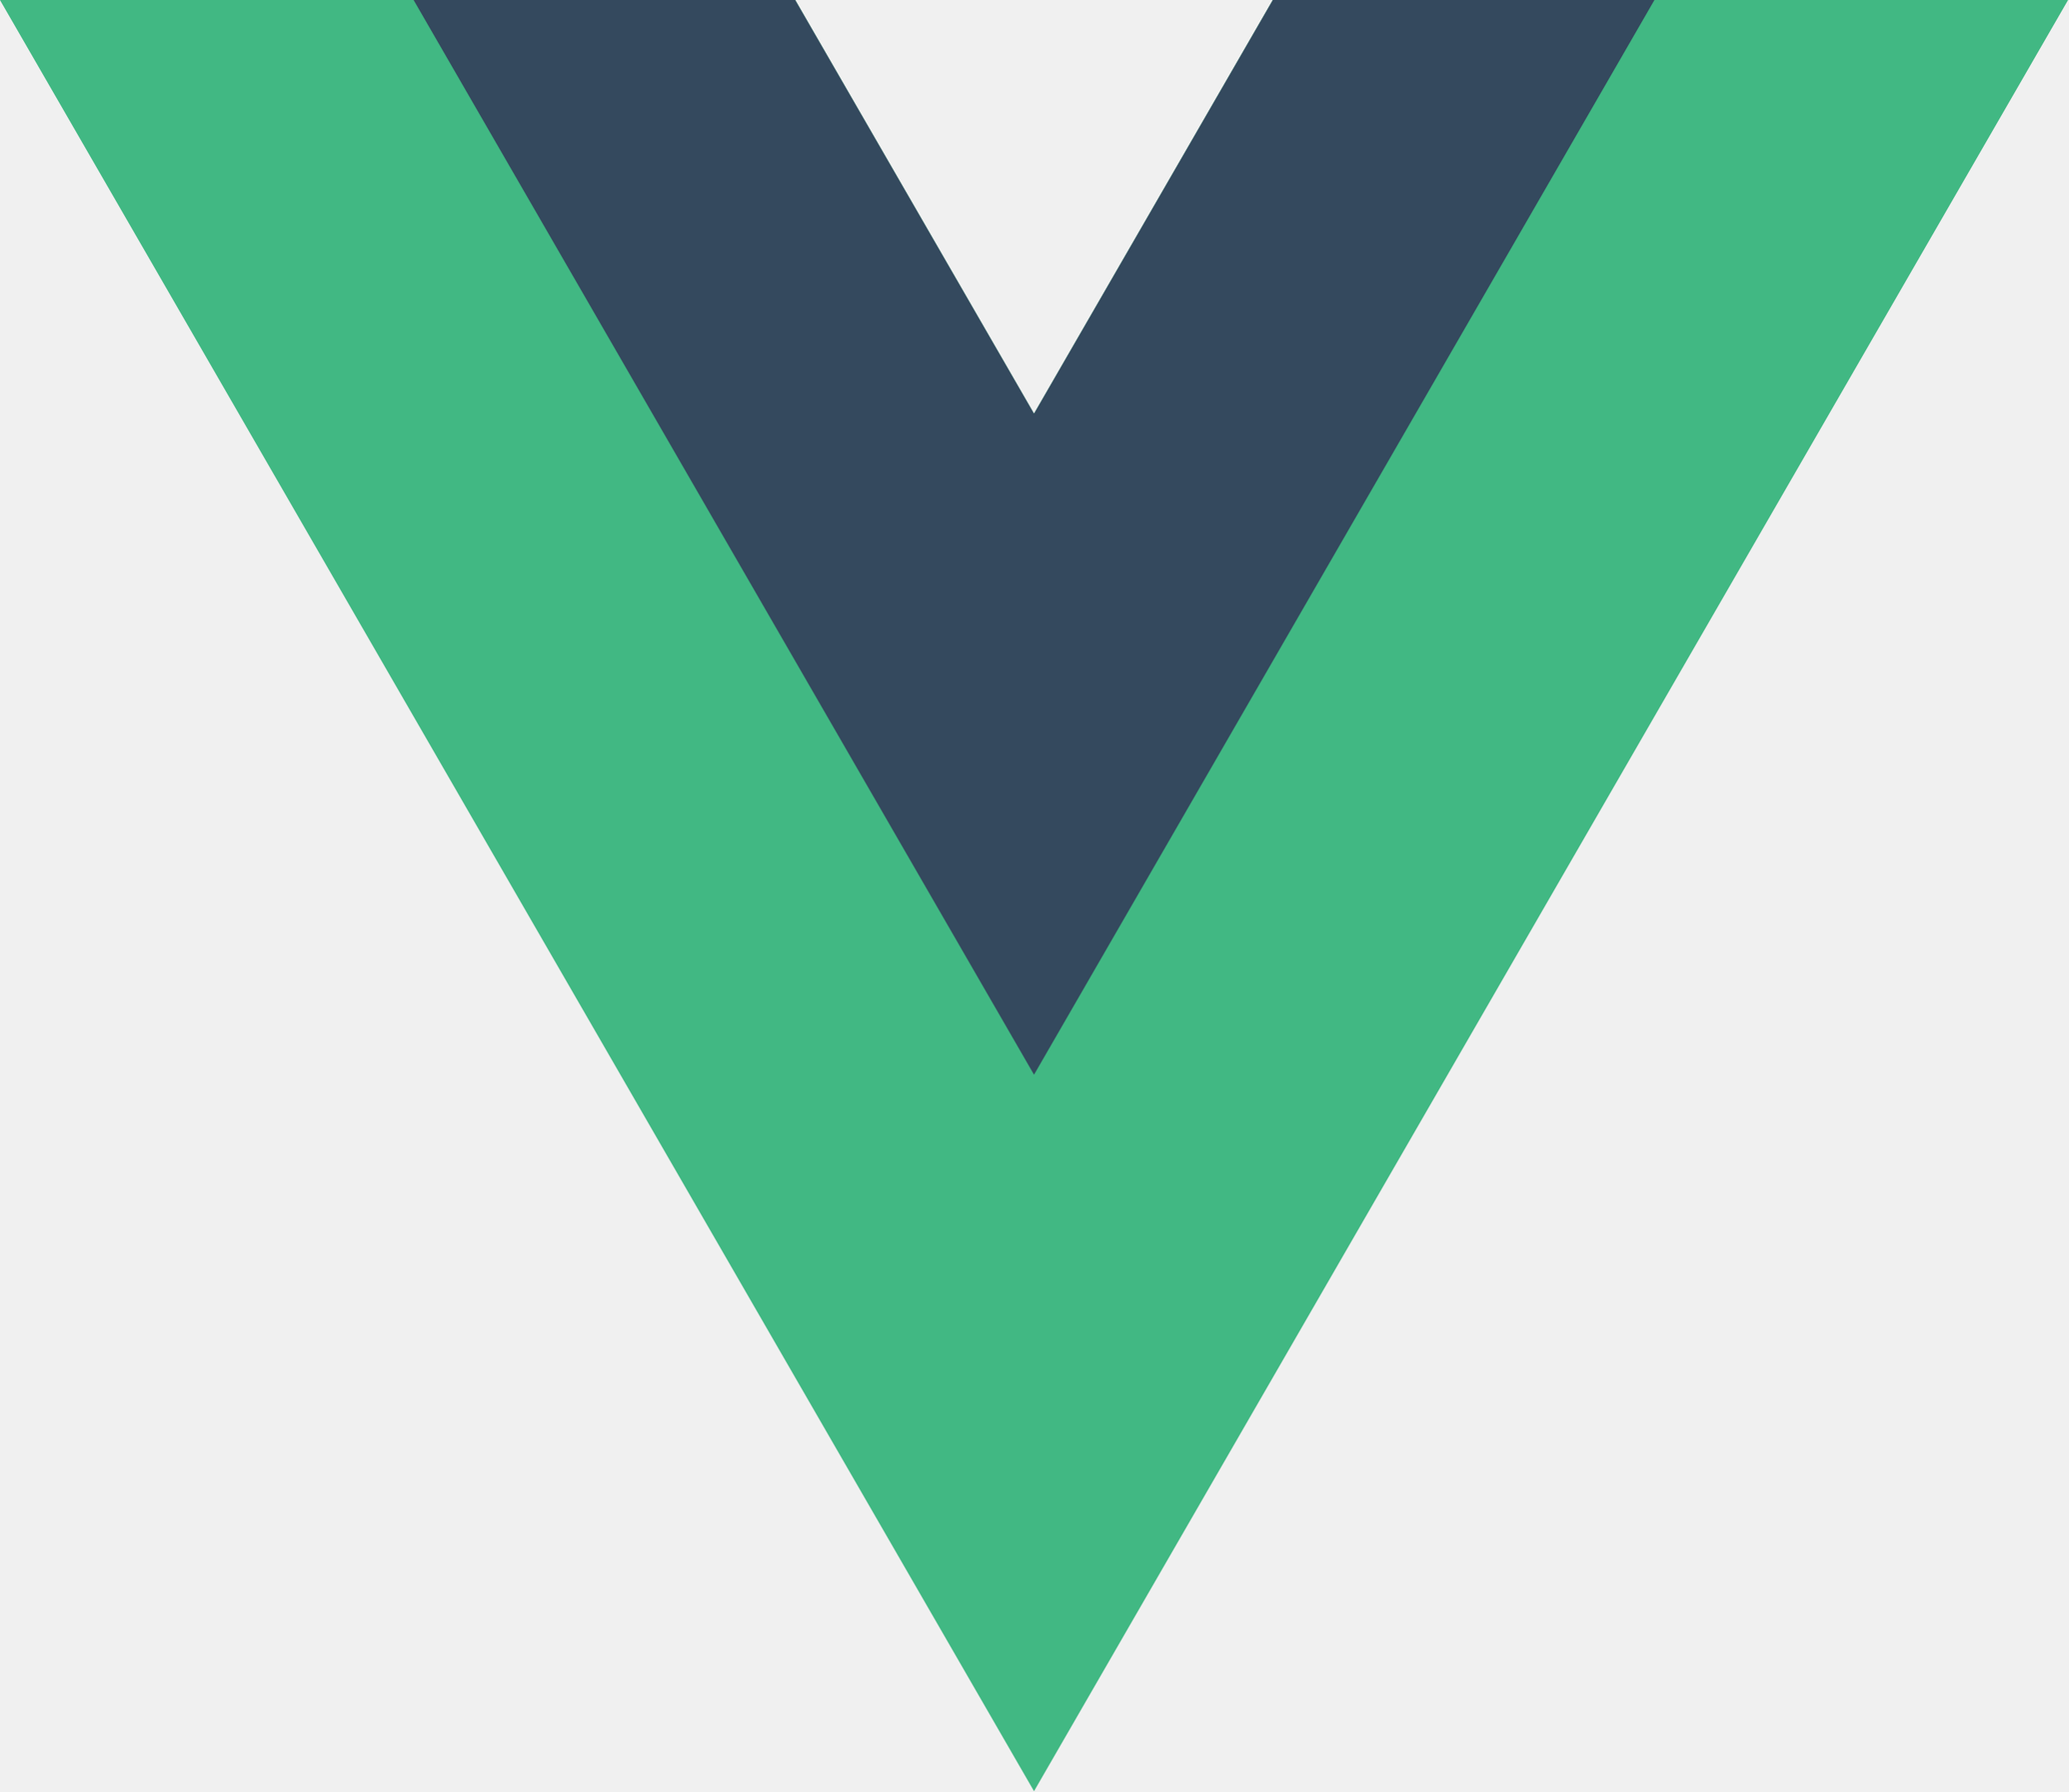
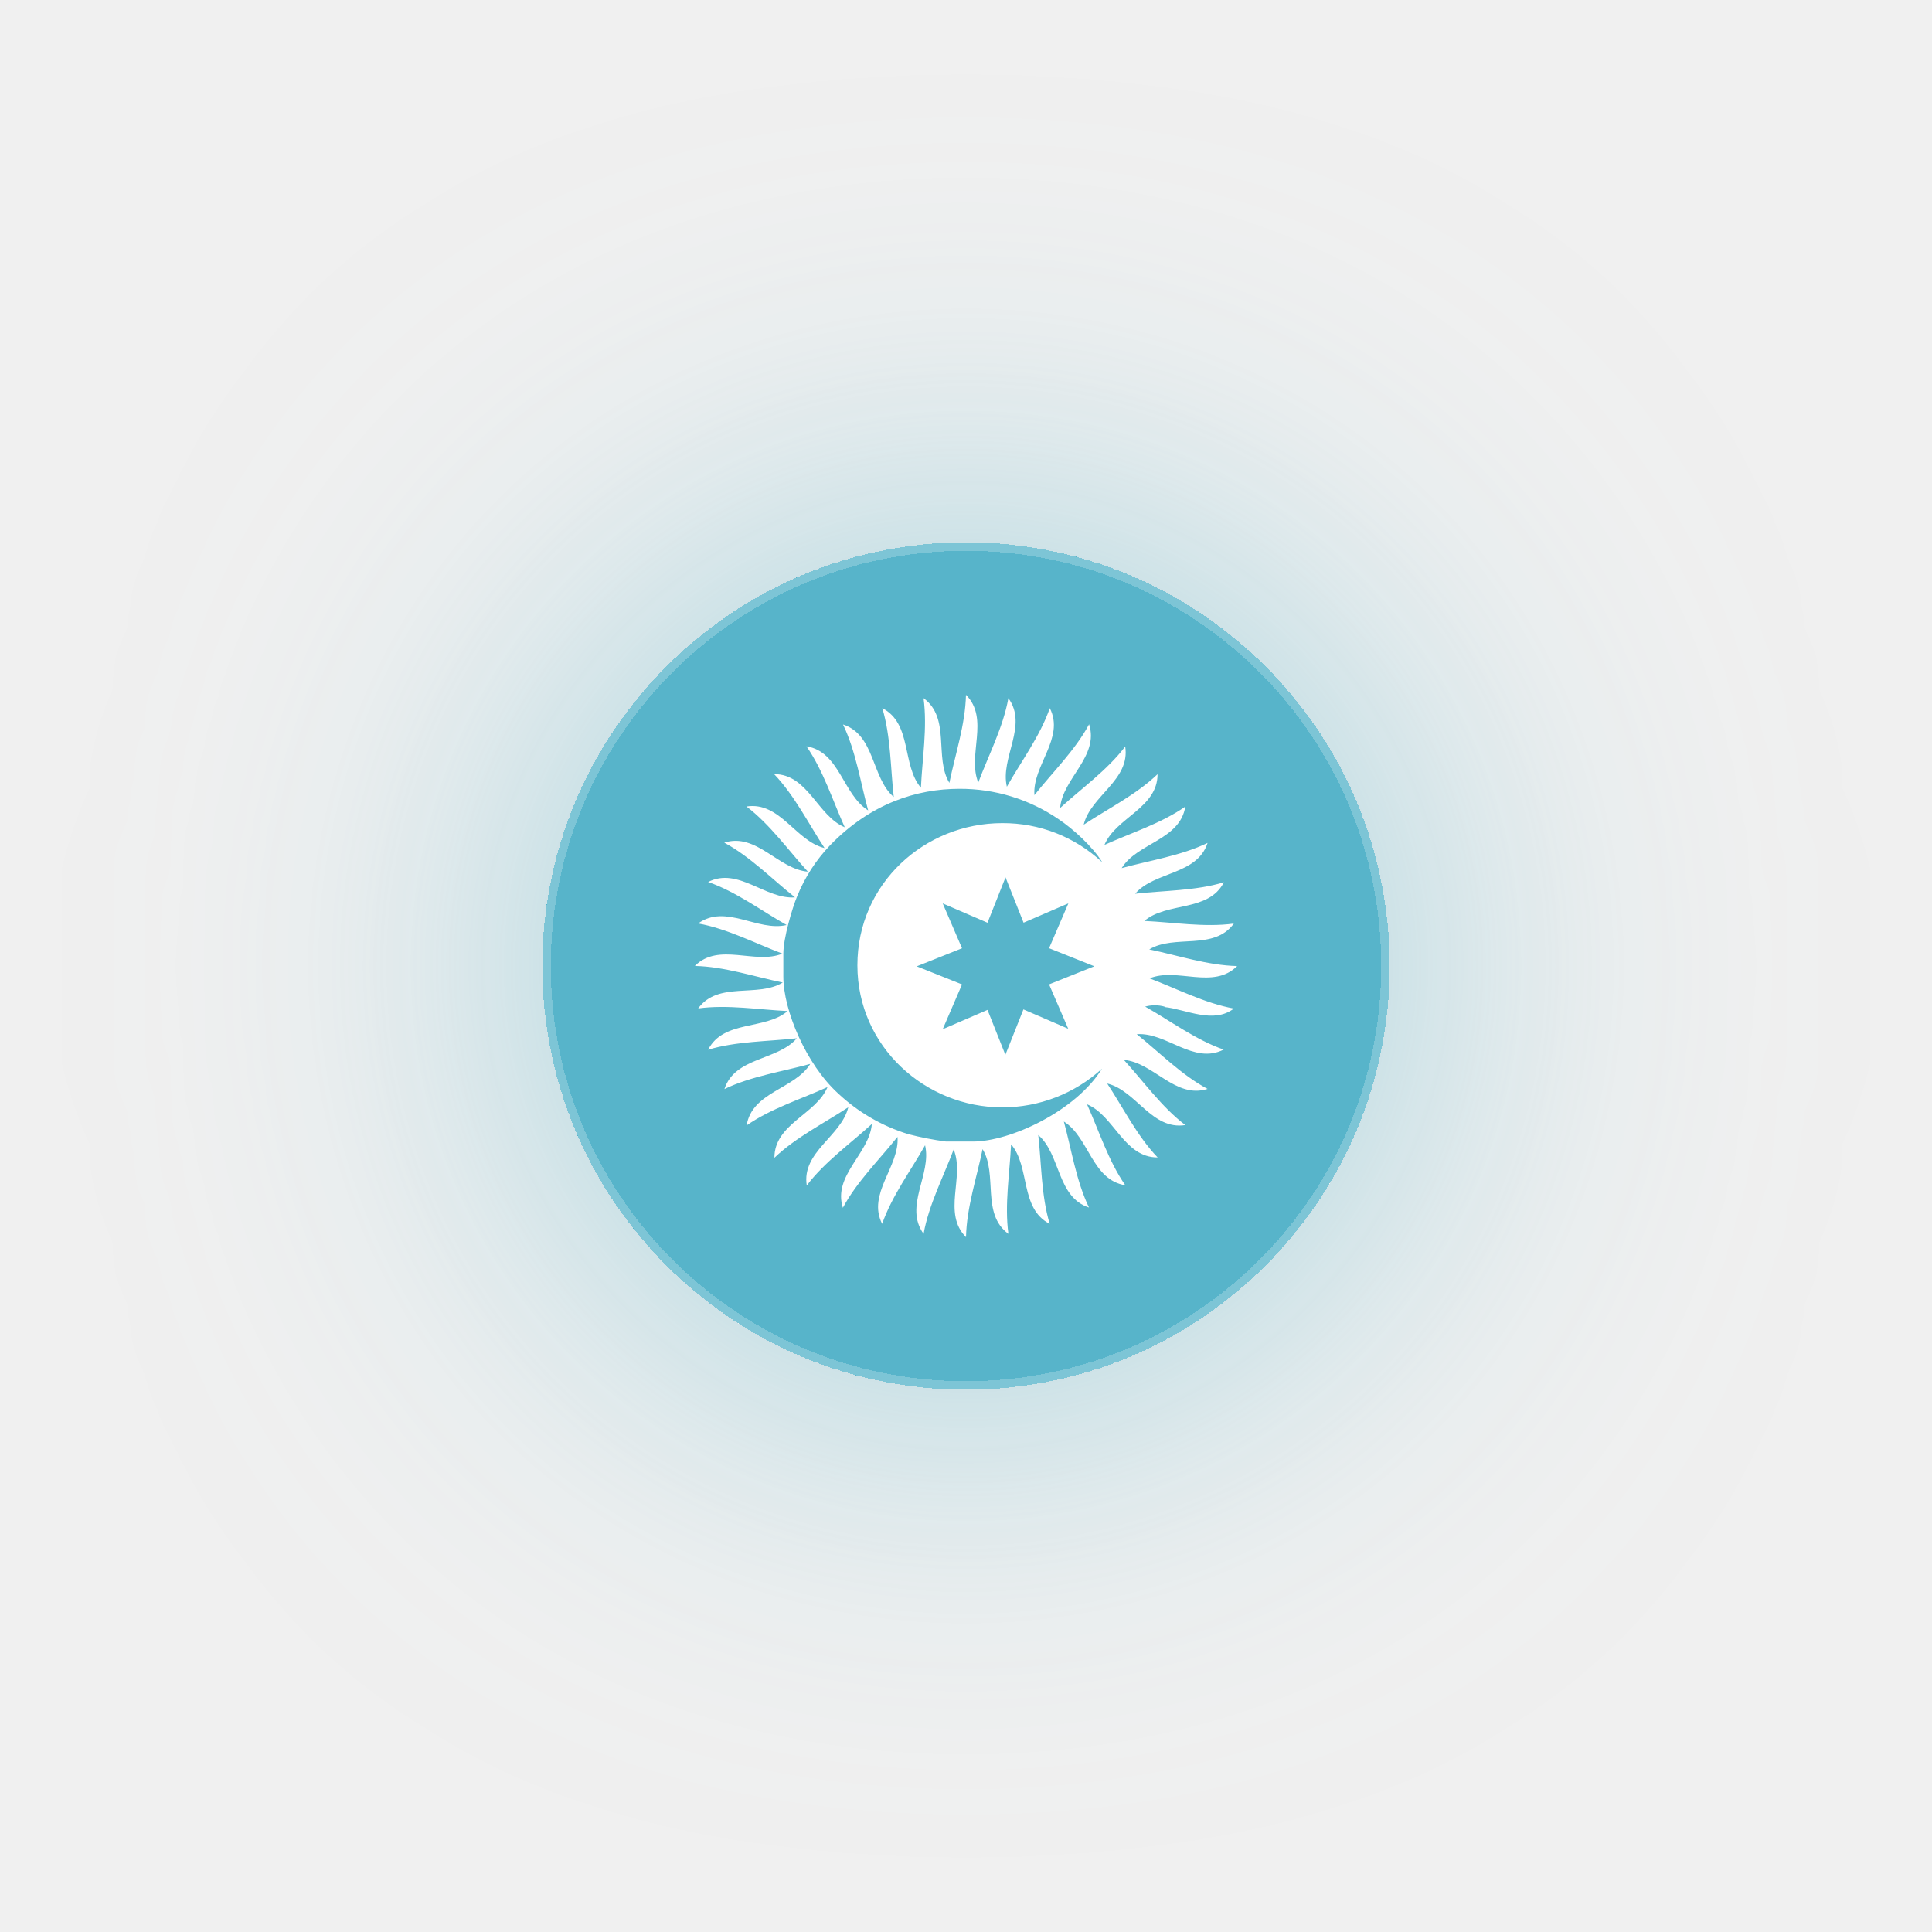
- <svg xmlns="http://www.w3.org/2000/svg" viewBox="0 0 261.76 226.69">
-   <path d="M161.096.001l-30.225 52.351L100.647.001H-.005l130.877 226.688L261.749.001z" fill="#41b883" />
-   <path d="M161.096.001l-30.225 52.351L100.647.001H52.346l78.526 136.01L209.398.001z" fill="#34495e" />
+ <svg xmlns="http://www.w3.org/2000/svg" width="228" height="228" viewBox="0 0 228 228" fill="none">
+   <g id="logo" filter="url(#filter0_d_94_18262)">
+     <rect x="64" y="64" width="100" height="100" rx="50" fill="#57B4CA" shape-rendering="crispEdges" />
+     <rect x="64.5" y="64.5" width="99" height="99" rx="49.5" stroke="white" stroke-opacity="0.23" shape-rendering="crispEdges" />
+     <path id="Logo icon" d="M137.437 118.843C139.938 119.105 143.208 120.885 145.607 119.02C142.188 118.404 138.815 116.641 135.665 115.46C138.895 114.125 143.168 116.835 146 114.006C142.519 113.932 138.924 112.722 135.625 112.043C138.61 110.224 143.254 112.232 145.607 108.992C142.154 109.465 138.417 108.832 135.049 108.684C137.716 106.402 142.616 107.668 144.433 104.121C141.1 105.136 137.306 105.09 133.961 105.472C136.24 102.814 141.271 103.288 142.507 99.477C139.368 100.995 135.619 101.554 132.372 102.449C134.206 99.466 139.254 99.147 139.881 95.188C137.032 97.184 133.403 98.319 130.338 99.711C131.682 96.477 136.605 95.37 136.605 91.366C134.092 93.779 130.697 95.467 127.888 97.327C128.708 93.904 133.414 92.056 132.788 88.098C130.685 90.881 127.591 93.077 125.107 95.353C125.386 91.862 129.739 89.284 128.526 85.474C126.885 88.543 124.173 91.178 122.076 93.836C121.808 90.345 125.7 87.117 123.888 83.569C122.749 86.866 120.47 89.912 118.823 92.844C118.014 89.421 121.353 85.639 119 82.394C118.39 85.816 116.629 89.193 115.45 92.347C114.117 89.113 116.823 84.835 113.997 82C113.923 85.485 112.715 89.085 112.037 92.387C110.22 89.398 112.225 84.749 108.989 82.394C109.462 85.85 108.83 89.598 108.681 92.963C106.402 90.294 107.667 85.388 104.123 83.569C105.132 86.906 105.092 90.704 105.474 94.053C102.819 91.771 103.292 86.734 99.486 85.497C101.001 88.634 101.56 92.393 102.454 95.638C99.446 93.756 99.104 88.702 95.173 88.075C97.161 90.927 98.3 94.56 99.691 97.629C96.46 96.283 95.355 91.355 91.355 91.355C93.765 93.87 95.452 97.27 97.309 100.082C93.891 99.261 92.045 94.555 88.091 95.177C90.865 97.281 93.064 100.379 95.338 102.866C91.851 102.586 89.276 98.228 85.47 99.443C88.535 101.086 91.167 103.801 93.822 105.9C90.335 106.168 87.111 102.272 83.567 104.086C86.86 105.227 89.902 107.509 92.831 109.163C89.412 109.973 85.635 106.625 82.393 108.98C85.812 109.591 89.184 111.353 92.335 112.54C89.105 113.869 84.832 111.159 82 113.994C85.481 114.063 89.076 115.278 92.375 115.951C89.39 117.77 84.746 115.763 82.393 119.008C85.846 118.529 89.583 119.162 92.951 119.316C90.284 121.598 85.384 120.326 83.567 123.88C86.9 122.87 90.694 122.91 94.039 122.528C91.76 125.186 86.729 124.712 85.493 128.523C88.626 127.005 92.381 126.452 95.623 125.551C93.788 128.534 88.74 128.853 88.113 132.812C90.962 130.821 94.591 129.686 97.657 128.289C96.312 131.523 91.389 132.63 91.389 136.634C93.902 134.221 97.298 132.533 100.107 130.673C99.286 134.096 94.58 135.944 95.207 139.902C97.309 137.124 100.403 134.923 102.887 132.647C102.608 136.138 98.255 138.716 99.469 142.532C101.109 139.457 103.821 136.799 105.918 134.164C106.186 137.655 102.294 140.883 104.106 144.431C105.246 141.14 107.525 138.088 109.171 135.157C109.98 138.579 106.642 142.361 108.995 145.606C109.604 142.184 111.365 138.807 112.544 135.653C113.878 138.893 111.171 143.165 114.003 146C114.071 142.515 115.279 138.916 115.957 135.613C117.775 138.602 115.769 143.251 119.005 145.606C118.532 142.15 119.165 138.408 119.319 135.042C121.598 137.706 120.327 142.612 123.877 144.431C122.868 141.094 122.908 137.296 122.526 133.947C125.181 136.229 124.708 141.266 128.514 142.503C126.999 139.36 126.44 135.607 125.546 132.356C128.526 134.193 128.845 139.246 132.799 139.874C130.81 137.022 129.671 133.388 128.281 130.319C131.511 131.666 132.617 136.594 136.616 136.594C134.206 134.084 132.52 130.679 130.662 127.867C134.081 128.688 135.927 133.4 139.881 132.772C137.106 130.667 134.907 127.57 132.634 125.083C136.121 125.363 138.696 129.721 142.507 128.506C139.436 126.863 136.781 124.148 134.149 122.048C137.636 121.78 140.861 125.676 144.405 123.862C141.117 122.722 138.069 120.44 135.141 118.791C135.886 118.587 136.674 118.587 137.42 118.791M126.064 121.404L120.777 119.122L118.646 124.478L116.538 119.179L111.251 121.461L113.53 116.173L108.186 114.04L113.53 111.907L111.251 106.613L116.538 108.895L118.663 103.539L120.794 108.889L126.082 106.607L123.803 111.901L129.147 114.034L123.803 116.168L126.064 121.404ZM118.276 97.139C109.109 97.139 101.183 104.286 101.183 113.914C101.183 123.543 109.24 130.684 118.276 130.684C122.631 130.687 126.829 129.059 130.047 126.121C126.953 131.124 119.222 134.717 114.806 134.717H111.638C110.139 134.517 108.653 134.225 107.189 133.845C104.089 132.893 101.249 131.242 98.887 129.019C95.144 125.596 92.444 119.248 92.444 115.261V112.534C92.444 110.732 93.481 107.189 94.084 105.746C94.983 103.536 96.288 101.514 97.93 99.785C102.739 94.8 108.22 93.089 113.228 93.089C117.398 93.07 121.474 94.319 124.919 96.671C126.629 97.812 128.959 99.922 130.087 101.77C126.887 98.769 122.66 97.112 118.276 97.139Z" fill="white" />
+   </g>
+   <defs>
+     <filter id="filter0_d_94_18262" x="0" y="0" width="228" height="228" filterUnits="userSpaceOnUse" color-interpolation-filters="sRGB">
+       <feFlood flood-opacity="0" result="BackgroundImageFix" />
+       <feColorMatrix in="SourceAlpha" type="matrix" values="0 0 0 0 0 0 0 0 0 0 0 0 0 0 0 0 0 0 127 0" result="hardAlpha" />
+       <feOffset />
+       <feGaussianBlur stdDeviation="32" />
+       <feComposite in2="hardAlpha" operator="out" />
+       <feColorMatrix type="matrix" values="0 0 0 0 0.341 0 0 0 0 0.706 0 0 0 0 0.792 0 0 0 0.54 0" />
+       <feBlend mode="normal" in2="BackgroundImageFix" result="effect1_dropShadow_94_18262" />
+       <feBlend mode="normal" in="SourceGraphic" in2="effect1_dropShadow_94_18262" result="shape" />
+     </filter>
+   </defs>
</svg>
